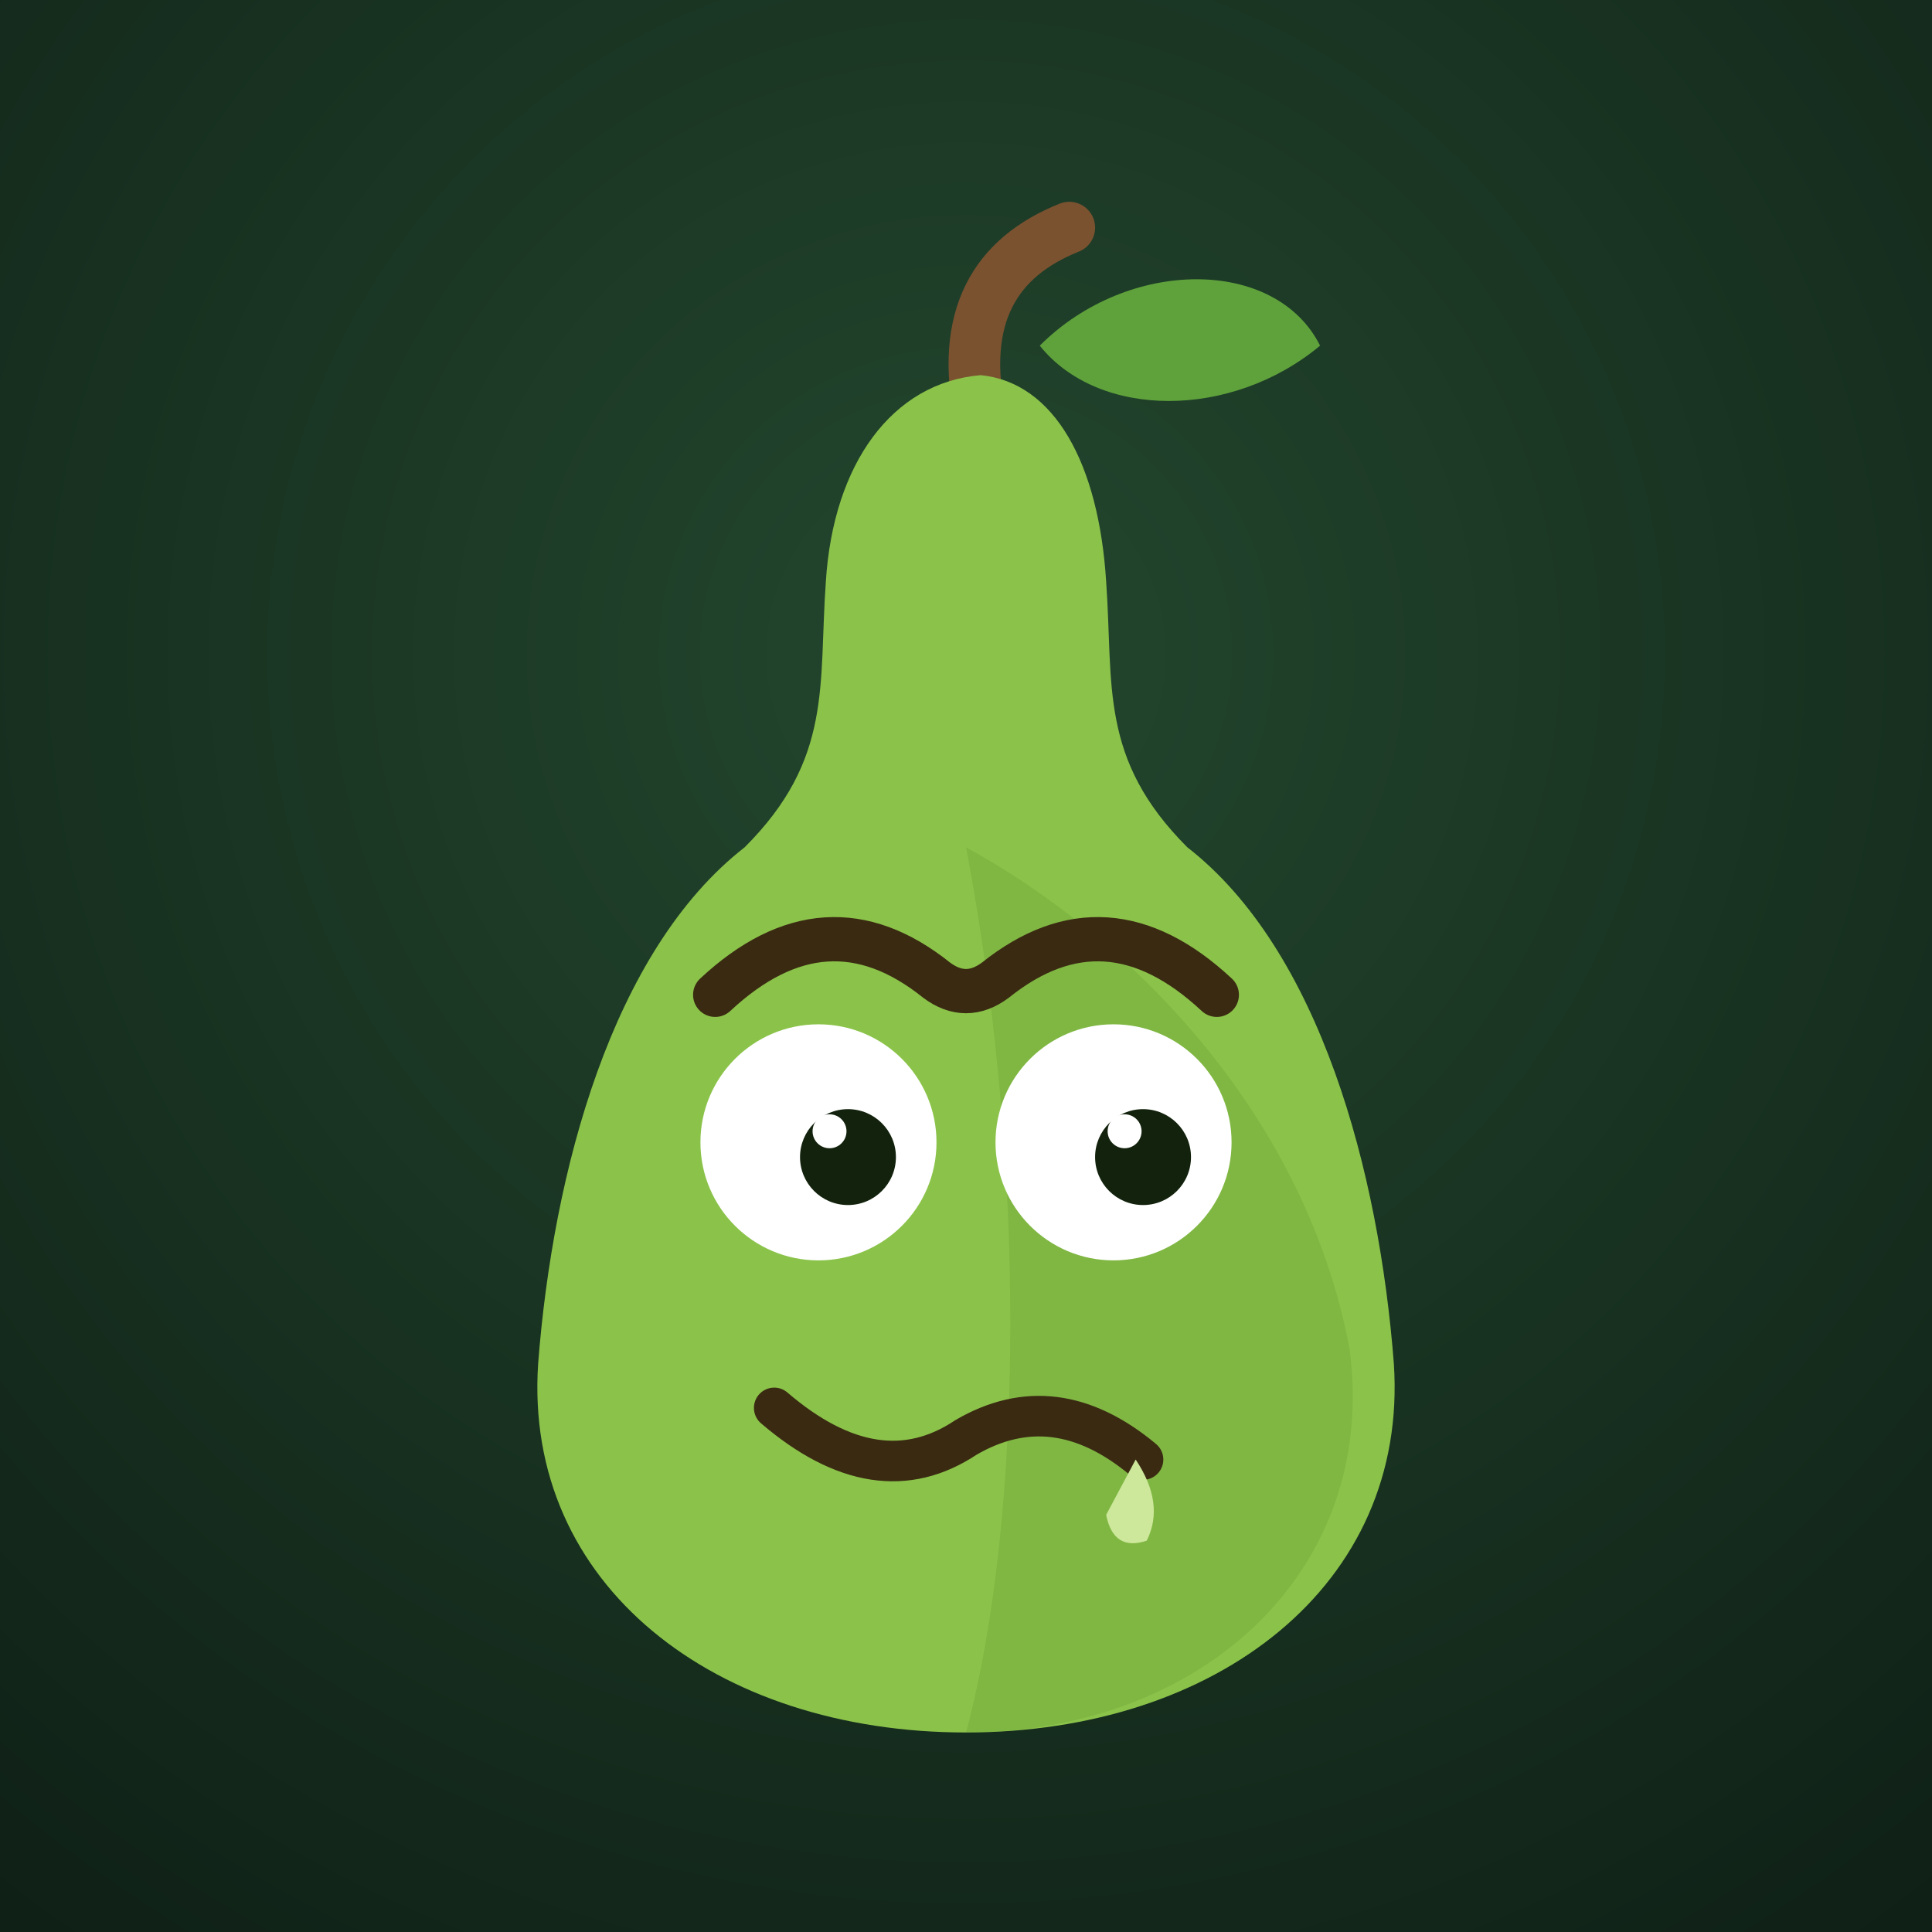
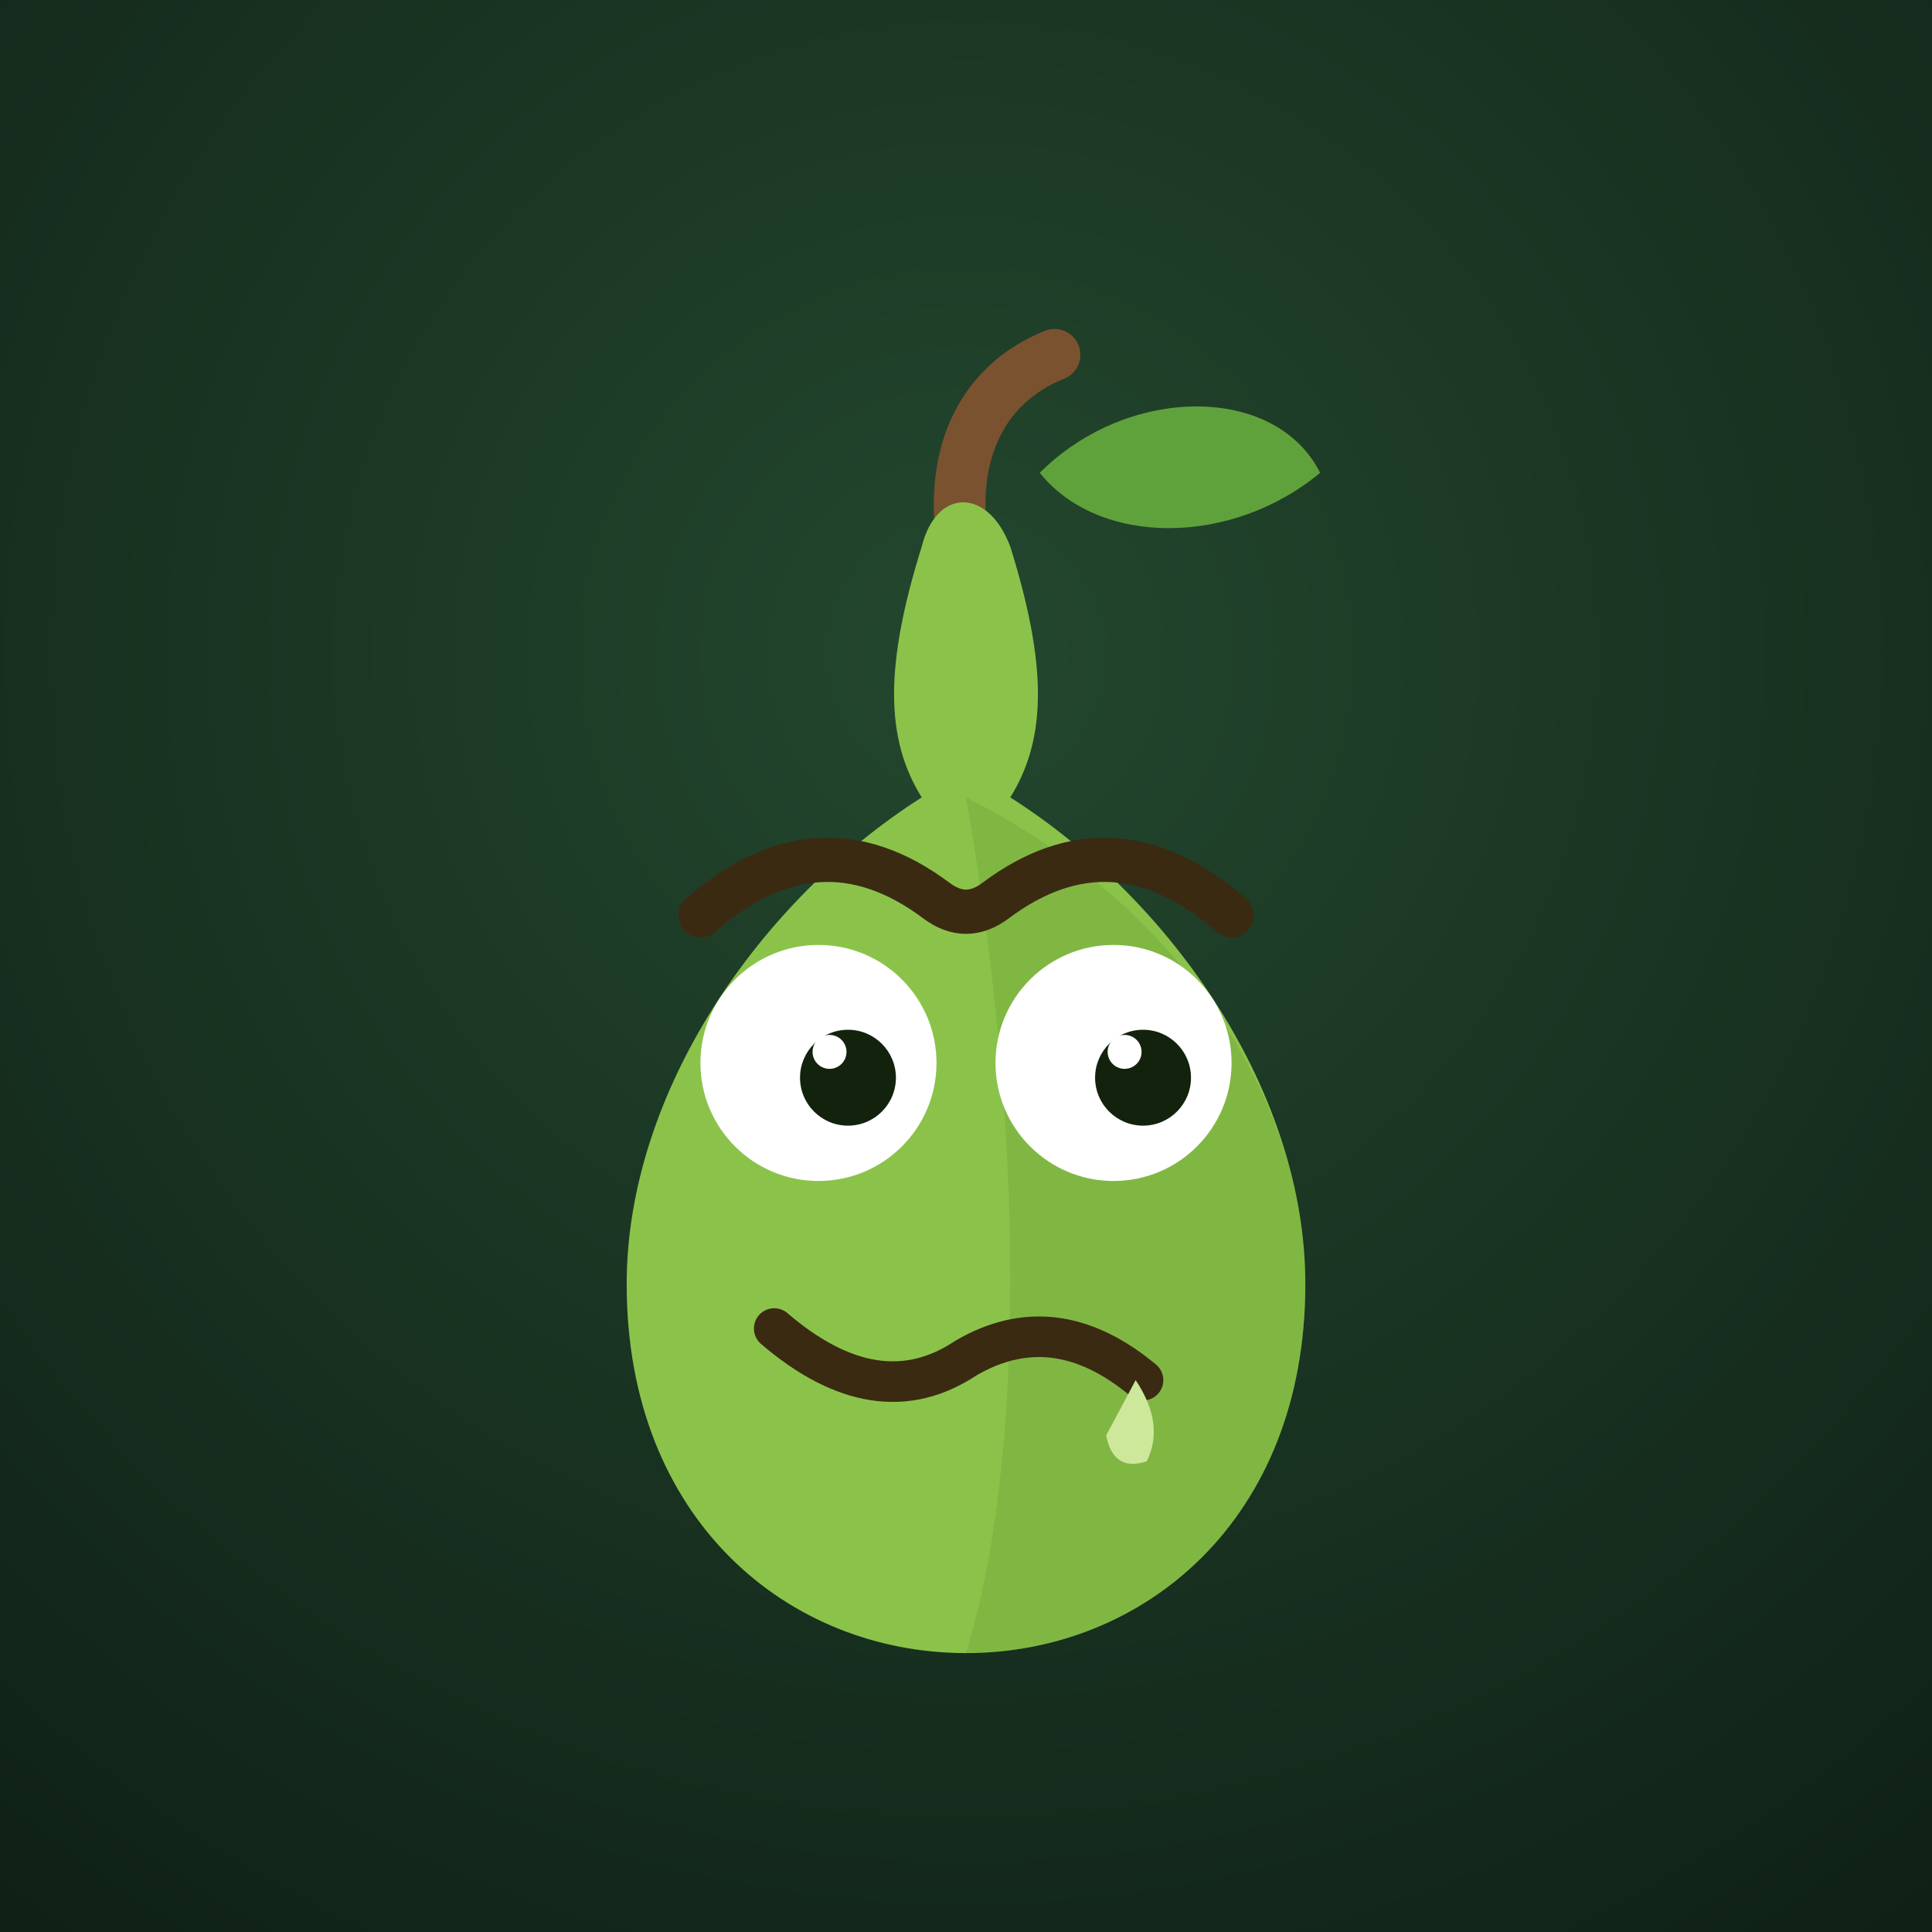
<svg xmlns="http://www.w3.org/2000/svg" viewBox="0 0 220 220" width="220" height="220">
  <defs>
    <radialGradient id="kbg" cx="50%" cy="34%" r="82%">
      <stop offset="0" stop-color="#23472e" />
      <stop offset="1" stop-color="#0f2016" />
    </radialGradient>
  </defs>
  <rect width="220" height="220" fill="url(#kbg)" />
-   <g transform="translate(110 120) scale(.84) translate(-110 -120)">
-     <path d="M112 34 C109 20 114 12 124 8" fill="none" stroke="#7B5230" stroke-width="7" stroke-linecap="round" />
-     <path d="M120 24 C132 12 152 12 158 24 C146 34 128 34 120 24 Z" fill="#5FA23B" />
-     <path d="M112 28 C122 29 128 40 129 56 C130 70 128 80 140 92 C158 106 166 136 168 162 C170 192 144 212 110 212 C76 212 50 192 52 162 C54 136 62 106 80 92 C92 80 90 70 91 56 C92 40 100 29 112 28 Z" fill="#8BC34A" />
-     <path d="M110 92 C132 104 156 128 162 160 C166 190 142 212 110 212 C118 182 118 134 110 92 Z" fill="#5f9331" opacity=".25" />
-     <path d="M76 112 Q91 98 106 110 Q110 113 114 110 Q129 98 144 112" fill="none" stroke="#3a2a12" stroke-width="6" stroke-linecap="round" stroke-linejoin="round" />
-     <circle cx="90" cy="132" r="16" fill="#fff" />
-     <circle cx="130" cy="132" r="16" fill="#fff" />
-     <circle cx="94" cy="134" r="6.5" fill="#12220c" />
-     <circle cx="134" cy="134" r="6.5" fill="#12220c" />
-     <circle cx="91.5" cy="130.5" r="2.3" fill="#fff" />
-     <circle cx="131.5" cy="130.5" r="2.3" fill="#fff" />
-     <path d="M84 168 Q98 180 110 172 Q122 165 134 175" fill="none" stroke="#3a2a12" stroke-width="5.5" stroke-linecap="round" />
-     <path d="M133 175 q4 6 1.5 11 q-4.5 1.5 -5.5 -3.5 Z" fill="#cde89b" />
+   <g transform="translate(110 116) scale(.84) translate(-110 -116)">
+     <path d="M110 54 C107 40 112 30 122 26" fill="none" stroke="#7B5230" stroke-width="7" stroke-linecap="round" />
+     <path d="M120 42 C132 30 152 30 158 42 C146 52 128 52 120 42 Z" fill="#5FA23B" />
+     <path d="M104 52 C99 68 99 78 104 86 C82 100 64 126 64 152 C64 184 86 202 110 202 C134 202 156 184 156 152 C156 126 138 100 116 86 C121 78 121 68 116 52 C113 44 106 44 104 52 Z" fill="#8BC34A" />
+     <path d="M110 86 C138 100 156 126 156 152 C156 184 134 202 110 202 C118 176 118 132 110 86 Z" fill="#5f9331" opacity=".25" />
+     <path d="M74 102 Q90 88 106 100 Q110 103 114 100 Q130 88 146 102" fill="none" stroke="#3a2a12" stroke-width="6" stroke-linecap="round" stroke-linejoin="round" />
+     <circle cx="90" cy="122" r="16" fill="#fff" />
+     <circle cx="130" cy="122" r="16" fill="#fff" />
+     <circle cx="94" cy="124" r="6.5" fill="#12220c" />
+     <circle cx="134" cy="124" r="6.5" fill="#12220c" />
+     <circle cx="91.5" cy="120.5" r="2.3" fill="#fff" />
+     <circle cx="131.5" cy="120.5" r="2.3" fill="#fff" />
+     <path d="M84 158 Q98 170 110 162 Q122 155 134 165" fill="none" stroke="#3a2a12" stroke-width="5.5" stroke-linecap="round" />
+     <path d="M133 165 q4 6 1.5 11 q-4.5 1.5 -5.5 -3.5 Z" fill="#cde89b" />
  </g>
</svg>
